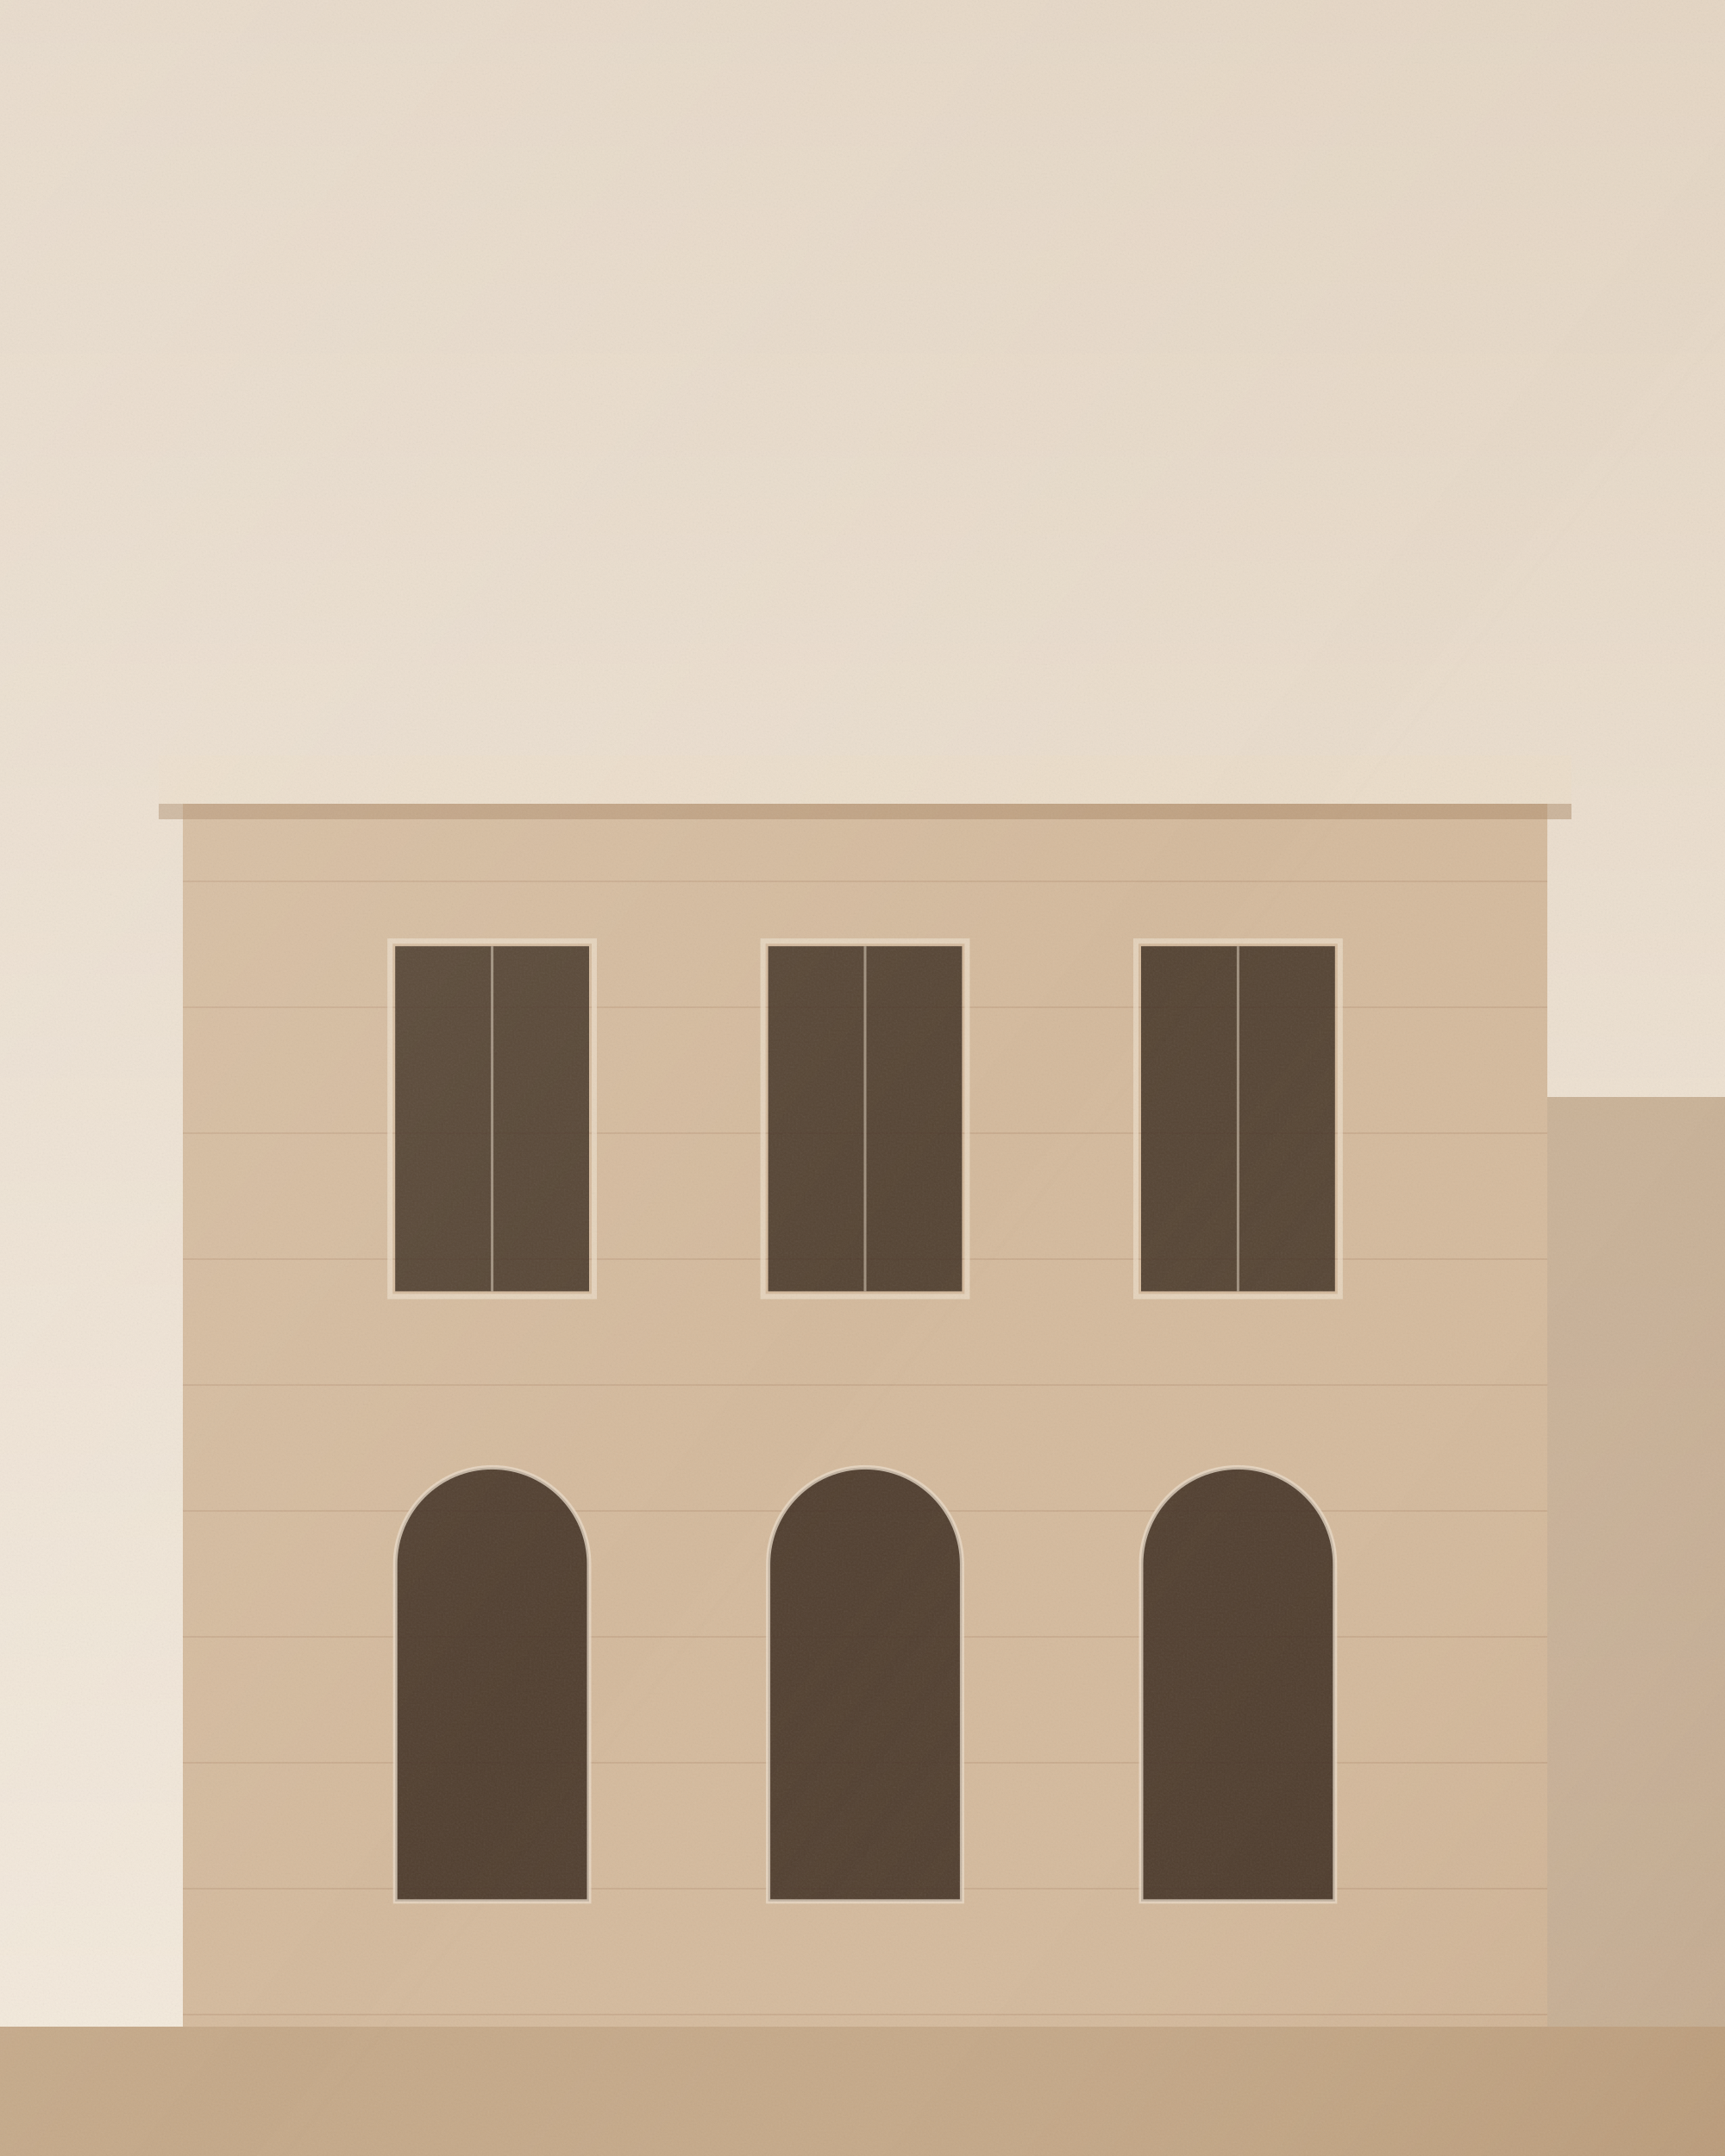
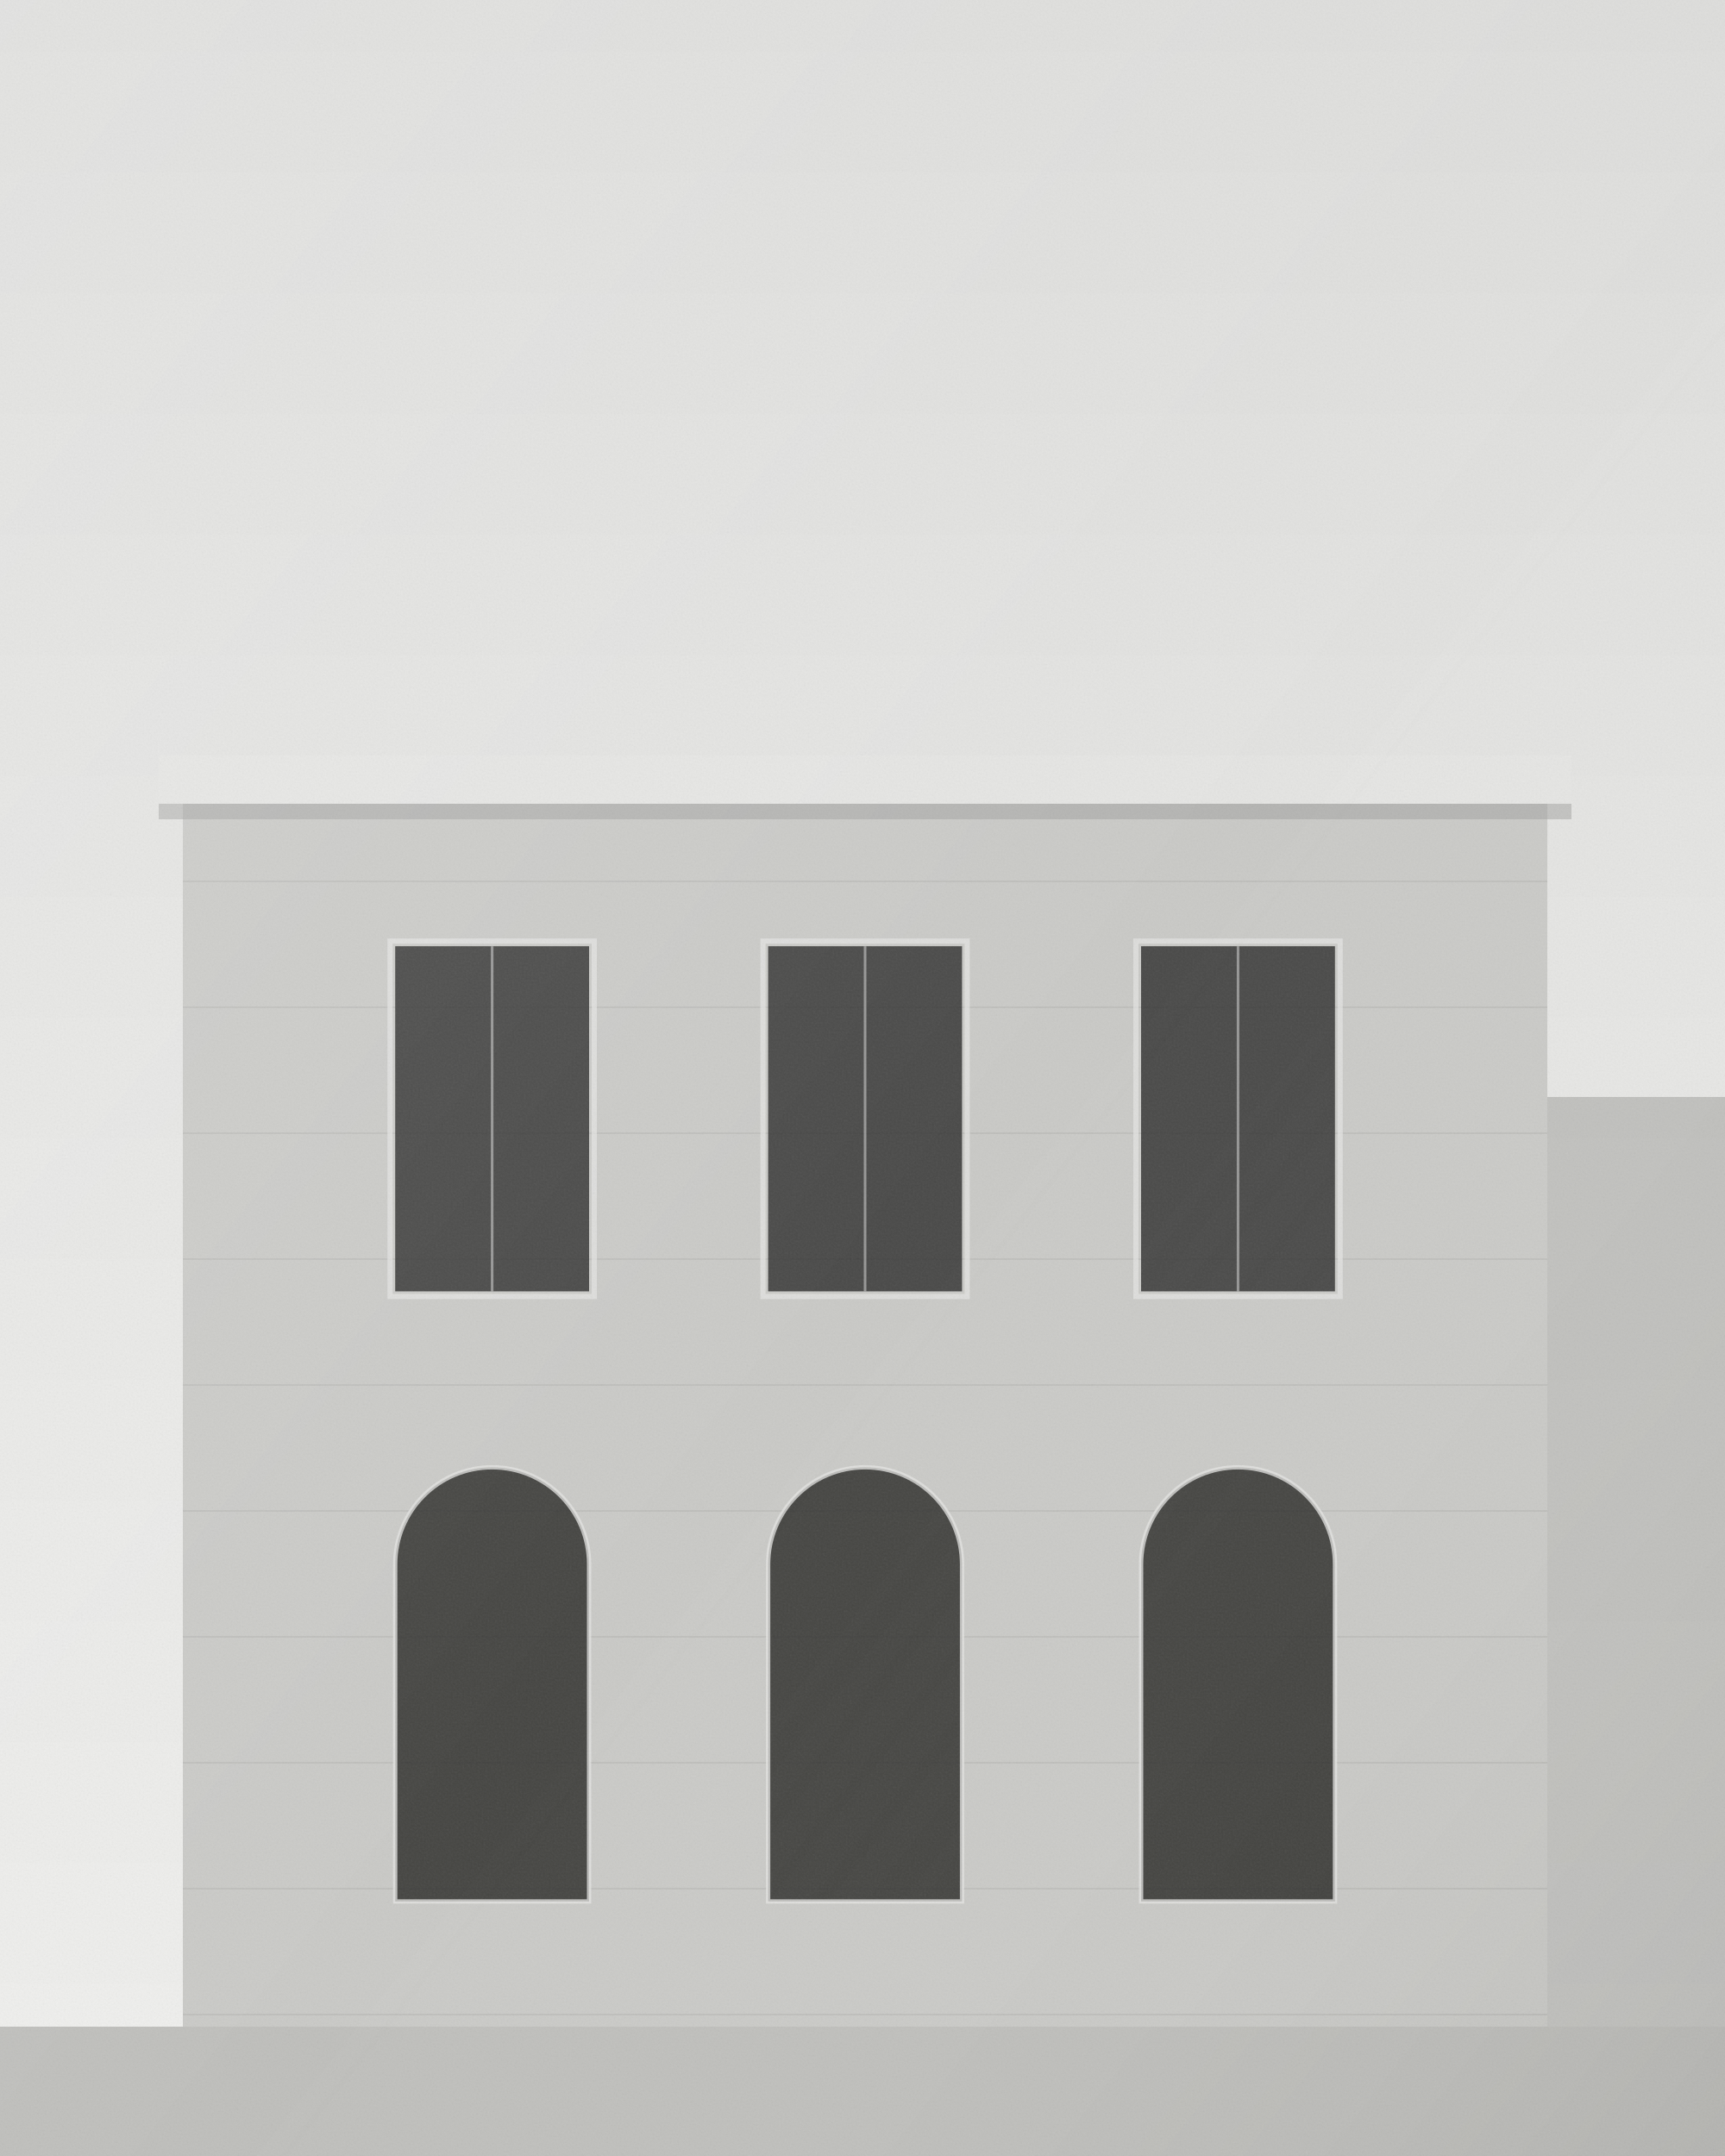
<svg xmlns="http://www.w3.org/2000/svg" viewBox="0 0 1000 1250" width="1000" height="1250" role="img" aria-label="Urla bag evi" preserveAspectRatio="xMidYMid slice">
  <defs>
    <linearGradient id="sky46" x1="0" y1="0" x2="0" y2="1">
-       <stop offset="0%" stop-color="#e3d4c2" />
-       <stop offset="100%" stop-color="#f2e9dc" />
+       <stop offset="0%" stop-color="#dcdcda" />
+       <stop offset="100%" stop-color="#eeeeec" />
    </linearGradient>
    <linearGradient id="light46" x1="0" y1="0" x2="1" y2="1">
      <stop offset="0%" stop-color="#ffffff" stop-opacity="0.35" />
      <stop offset="55%" stop-color="#ffffff" stop-opacity="0" />
      <stop offset="100%" stop-color="#000000" stop-opacity="0.22" />
    </linearGradient>
    <filter id="grain46" x="0" y="0" width="100%" height="100%">
      <feTurbulence type="fractalNoise" baseFrequency="0.9" numOctaves="3" seed="46" result="n" />
      <feColorMatrix in="n" type="saturate" values="0" />
      <feComponentTransfer>
        <feFuncA type="linear" slope="0.14" />
      </feComponentTransfer>
    </filter>
  </defs>
  <rect width="1000" height="1250" fill="url(#sky46)" />
-   <rect x="518" y="636" width="482" height="614" fill="#ab8a68" opacity="0.55" />
-   <rect x="106" y="438" width="791" height="812" fill="#d3b99c" />
-   <line x1="106" y1="511" x2="897" y2="511" stroke="#ab8a68" stroke-width="1" opacity="0.28" />
-   <line x1="106" y1="584" x2="897" y2="584" stroke="#ab8a68" stroke-width="1" opacity="0.28" />
-   <line x1="106" y1="657" x2="897" y2="657" stroke="#ab8a68" stroke-width="1" opacity="0.28" />
-   <line x1="106" y1="730" x2="897" y2="730" stroke="#ab8a68" stroke-width="1" opacity="0.28" />
-   <line x1="106" y1="803" x2="897" y2="803" stroke="#ab8a68" stroke-width="1" opacity="0.28" />
-   <line x1="106" y1="876" x2="897" y2="876" stroke="#ab8a68" stroke-width="1" opacity="0.28" />
-   <line x1="106" y1="949" x2="897" y2="949" stroke="#ab8a68" stroke-width="1" opacity="0.28" />
-   <line x1="106" y1="1022" x2="897" y2="1022" stroke="#ab8a68" stroke-width="1" opacity="0.28" />
-   <line x1="106" y1="1095" x2="897" y2="1095" stroke="#ab8a68" stroke-width="1" opacity="0.28" />
-   <line x1="106" y1="1168" x2="897" y2="1168" stroke="#ab8a68" stroke-width="1" opacity="0.28" />
-   <line x1="106" y1="1241" x2="897" y2="1241" stroke="#ab8a68" stroke-width="1" opacity="0.28" />
-   <rect x="92" y="438" width="819" height="28" fill="#e9dbc8" />
-   <rect x="92" y="466" width="819" height="9" fill="#ab8a68" opacity="0.5" />
-   <rect x="229.1" y="548.6" width="112.4" height="200.1" fill="#402f22" opacity="0.85" />
-   <rect x="226.1" y="545.6" width="118.4" height="206.1" fill="none" stroke="#e9dbc8" stroke-width="3" opacity="0.7" />
-   <line x1="285.3" y1="548.6" x2="285.3" y2="748.7" stroke="#e9dbc8" stroke-width="1.5" opacity="0.5" />
-   <rect x="445.3" y="548.6" width="112.4" height="200.1" fill="#402f22" opacity="0.85" />
-   <rect x="442.3" y="545.6" width="118.4" height="206.1" fill="none" stroke="#e9dbc8" stroke-width="3" opacity="0.7" />
-   <line x1="501.5" y1="548.6" x2="501.5" y2="748.7" stroke="#e9dbc8" stroke-width="1.5" opacity="0.5" />
-   <rect x="661.5" y="548.6" width="112.4" height="200.1" fill="#402f22" opacity="0.85" />
-   <rect x="658.5" y="545.6" width="118.4" height="206.1" fill="none" stroke="#e9dbc8" stroke-width="3" opacity="0.7" />
-   <line x1="717.7" y1="548.6" x2="717.7" y2="748.7" stroke="#e9dbc8" stroke-width="1.5" opacity="0.5" />
-   <path d="M229.1,1102.4 L229.1,906.9 A56.2,56.2 0 0 1 341.5,906.9 L341.5,1102.4 Z" fill="#402f22" opacity="0.88" />
-   <path d="M229.1,1102.4 L229.1,906.9 A56.2,56.2 0 0 1 341.5,906.9 L341.5,1102.4 Z" fill="none" stroke="#e9dbc8" stroke-width="2.5" opacity="0.75" />
-   <path d="M445.3,1102.4 L445.3,906.9 A56.2,56.2 0 0 1 557.7,906.9 L557.7,1102.4 Z" fill="#402f22" opacity="0.88" />
-   <path d="M445.3,1102.4 L445.3,906.9 A56.2,56.2 0 0 1 557.7,906.9 L557.7,1102.4 Z" fill="none" stroke="#e9dbc8" stroke-width="2.5" opacity="0.75" />
-   <path d="M661.5,1102.4 L661.5,906.9 A56.2,56.2 0 0 1 773.9,906.9 L773.9,1102.4 Z" fill="#402f22" opacity="0.88" />
-   <path d="M661.5,1102.4 L661.5,906.9 A56.2,56.2 0 0 1 773.9,906.9 L773.9,1102.4 Z" fill="none" stroke="#e9dbc8" stroke-width="2.5" opacity="0.75" />
-   <rect x="0" y="1175" width="1000" height="75" fill="#c4a888" />
+   <rect x="518" y="636" width="482" height="614" fill="#a0a09d" opacity="0.55" />
+   <rect x="106" y="438" width="791" height="812" fill="#c9c9c6" />
+   <line x1="106" y1="511" x2="897" y2="511" stroke="#a0a09d" stroke-width="1" opacity="0.28" />
+   <line x1="106" y1="584" x2="897" y2="584" stroke="#a0a09d" stroke-width="1" opacity="0.28" />
+   <line x1="106" y1="657" x2="897" y2="657" stroke="#a0a09d" stroke-width="1" opacity="0.28" />
+   <line x1="106" y1="730" x2="897" y2="730" stroke="#a0a09d" stroke-width="1" opacity="0.28" />
+   <line x1="106" y1="803" x2="897" y2="803" stroke="#a0a09d" stroke-width="1" opacity="0.28" />
+   <line x1="106" y1="876" x2="897" y2="876" stroke="#a0a09d" stroke-width="1" opacity="0.28" />
+   <line x1="106" y1="949" x2="897" y2="949" stroke="#a0a09d" stroke-width="1" opacity="0.28" />
+   <line x1="106" y1="1022" x2="897" y2="1022" stroke="#a0a09d" stroke-width="1" opacity="0.28" />
+   <line x1="106" y1="1095" x2="897" y2="1095" stroke="#a0a09d" stroke-width="1" opacity="0.28" />
+   <line x1="106" y1="1168" x2="897" y2="1168" stroke="#a0a09d" stroke-width="1" opacity="0.28" />
+   <line x1="106" y1="1241" x2="897" y2="1241" stroke="#a0a09d" stroke-width="1" opacity="0.28" />
+   <rect x="92" y="438" width="819" height="28" fill="#e4e4e2" />
+   <rect x="92" y="466" width="819" height="9" fill="#a0a09d" opacity="0.5" />
+   <rect x="229.1" y="548.6" width="112.4" height="200.1" fill="#333331" opacity="0.85" />
+   <rect x="226.1" y="545.6" width="118.4" height="206.1" fill="none" stroke="#e4e4e2" stroke-width="3" opacity="0.7" />
+   <line x1="285.3" y1="548.6" x2="285.3" y2="748.7" stroke="#e4e4e2" stroke-width="1.5" opacity="0.5" />
+   <rect x="445.3" y="548.6" width="112.4" height="200.1" fill="#333331" opacity="0.85" />
+   <rect x="442.3" y="545.6" width="118.4" height="206.1" fill="none" stroke="#e4e4e2" stroke-width="3" opacity="0.7" />
+   <line x1="501.5" y1="548.6" x2="501.5" y2="748.7" stroke="#e4e4e2" stroke-width="1.5" opacity="0.5" />
+   <rect x="661.5" y="548.6" width="112.4" height="200.1" fill="#333331" opacity="0.85" />
+   <rect x="658.5" y="545.6" width="118.4" height="206.1" fill="none" stroke="#e4e4e2" stroke-width="3" opacity="0.7" />
+   <line x1="717.7" y1="548.6" x2="717.7" y2="748.7" stroke="#e4e4e2" stroke-width="1.5" opacity="0.5" />
+   <path d="M229.1,1102.4 L229.1,906.9 A56.2,56.2 0 0 1 341.5,906.9 L341.5,1102.4 Z" fill="#333331" opacity="0.88" />
+   <path d="M229.1,1102.4 L229.1,906.9 A56.2,56.2 0 0 1 341.5,906.9 L341.5,1102.4 Z" fill="none" stroke="#e4e4e2" stroke-width="2.5" opacity="0.75" />
+   <path d="M445.3,1102.4 L445.3,906.9 A56.2,56.2 0 0 1 557.7,906.9 L557.7,1102.4 Z" fill="#333331" opacity="0.88" />
+   <path d="M445.3,1102.4 L445.3,906.9 A56.2,56.2 0 0 1 557.7,906.9 L557.7,1102.4 Z" fill="none" stroke="#e4e4e2" stroke-width="2.5" opacity="0.75" />
+   <path d="M661.5,1102.4 L661.5,906.9 A56.2,56.2 0 0 1 773.9,906.9 L773.9,1102.4 Z" fill="#333331" opacity="0.88" />
+   <path d="M661.5,1102.4 L661.5,906.9 A56.2,56.2 0 0 1 773.9,906.9 L773.9,1102.4 Z" fill="none" stroke="#e4e4e2" stroke-width="2.5" opacity="0.75" />
+   <rect x="0" y="1175" width="1000" height="75" fill="#bebebb" />
  <rect width="1000" height="1250" fill="url(#light46)" style="mix-blend-mode:soft-light" />
  <rect width="1000" height="1250" filter="url(#grain46)" opacity="0.6" />
</svg>
